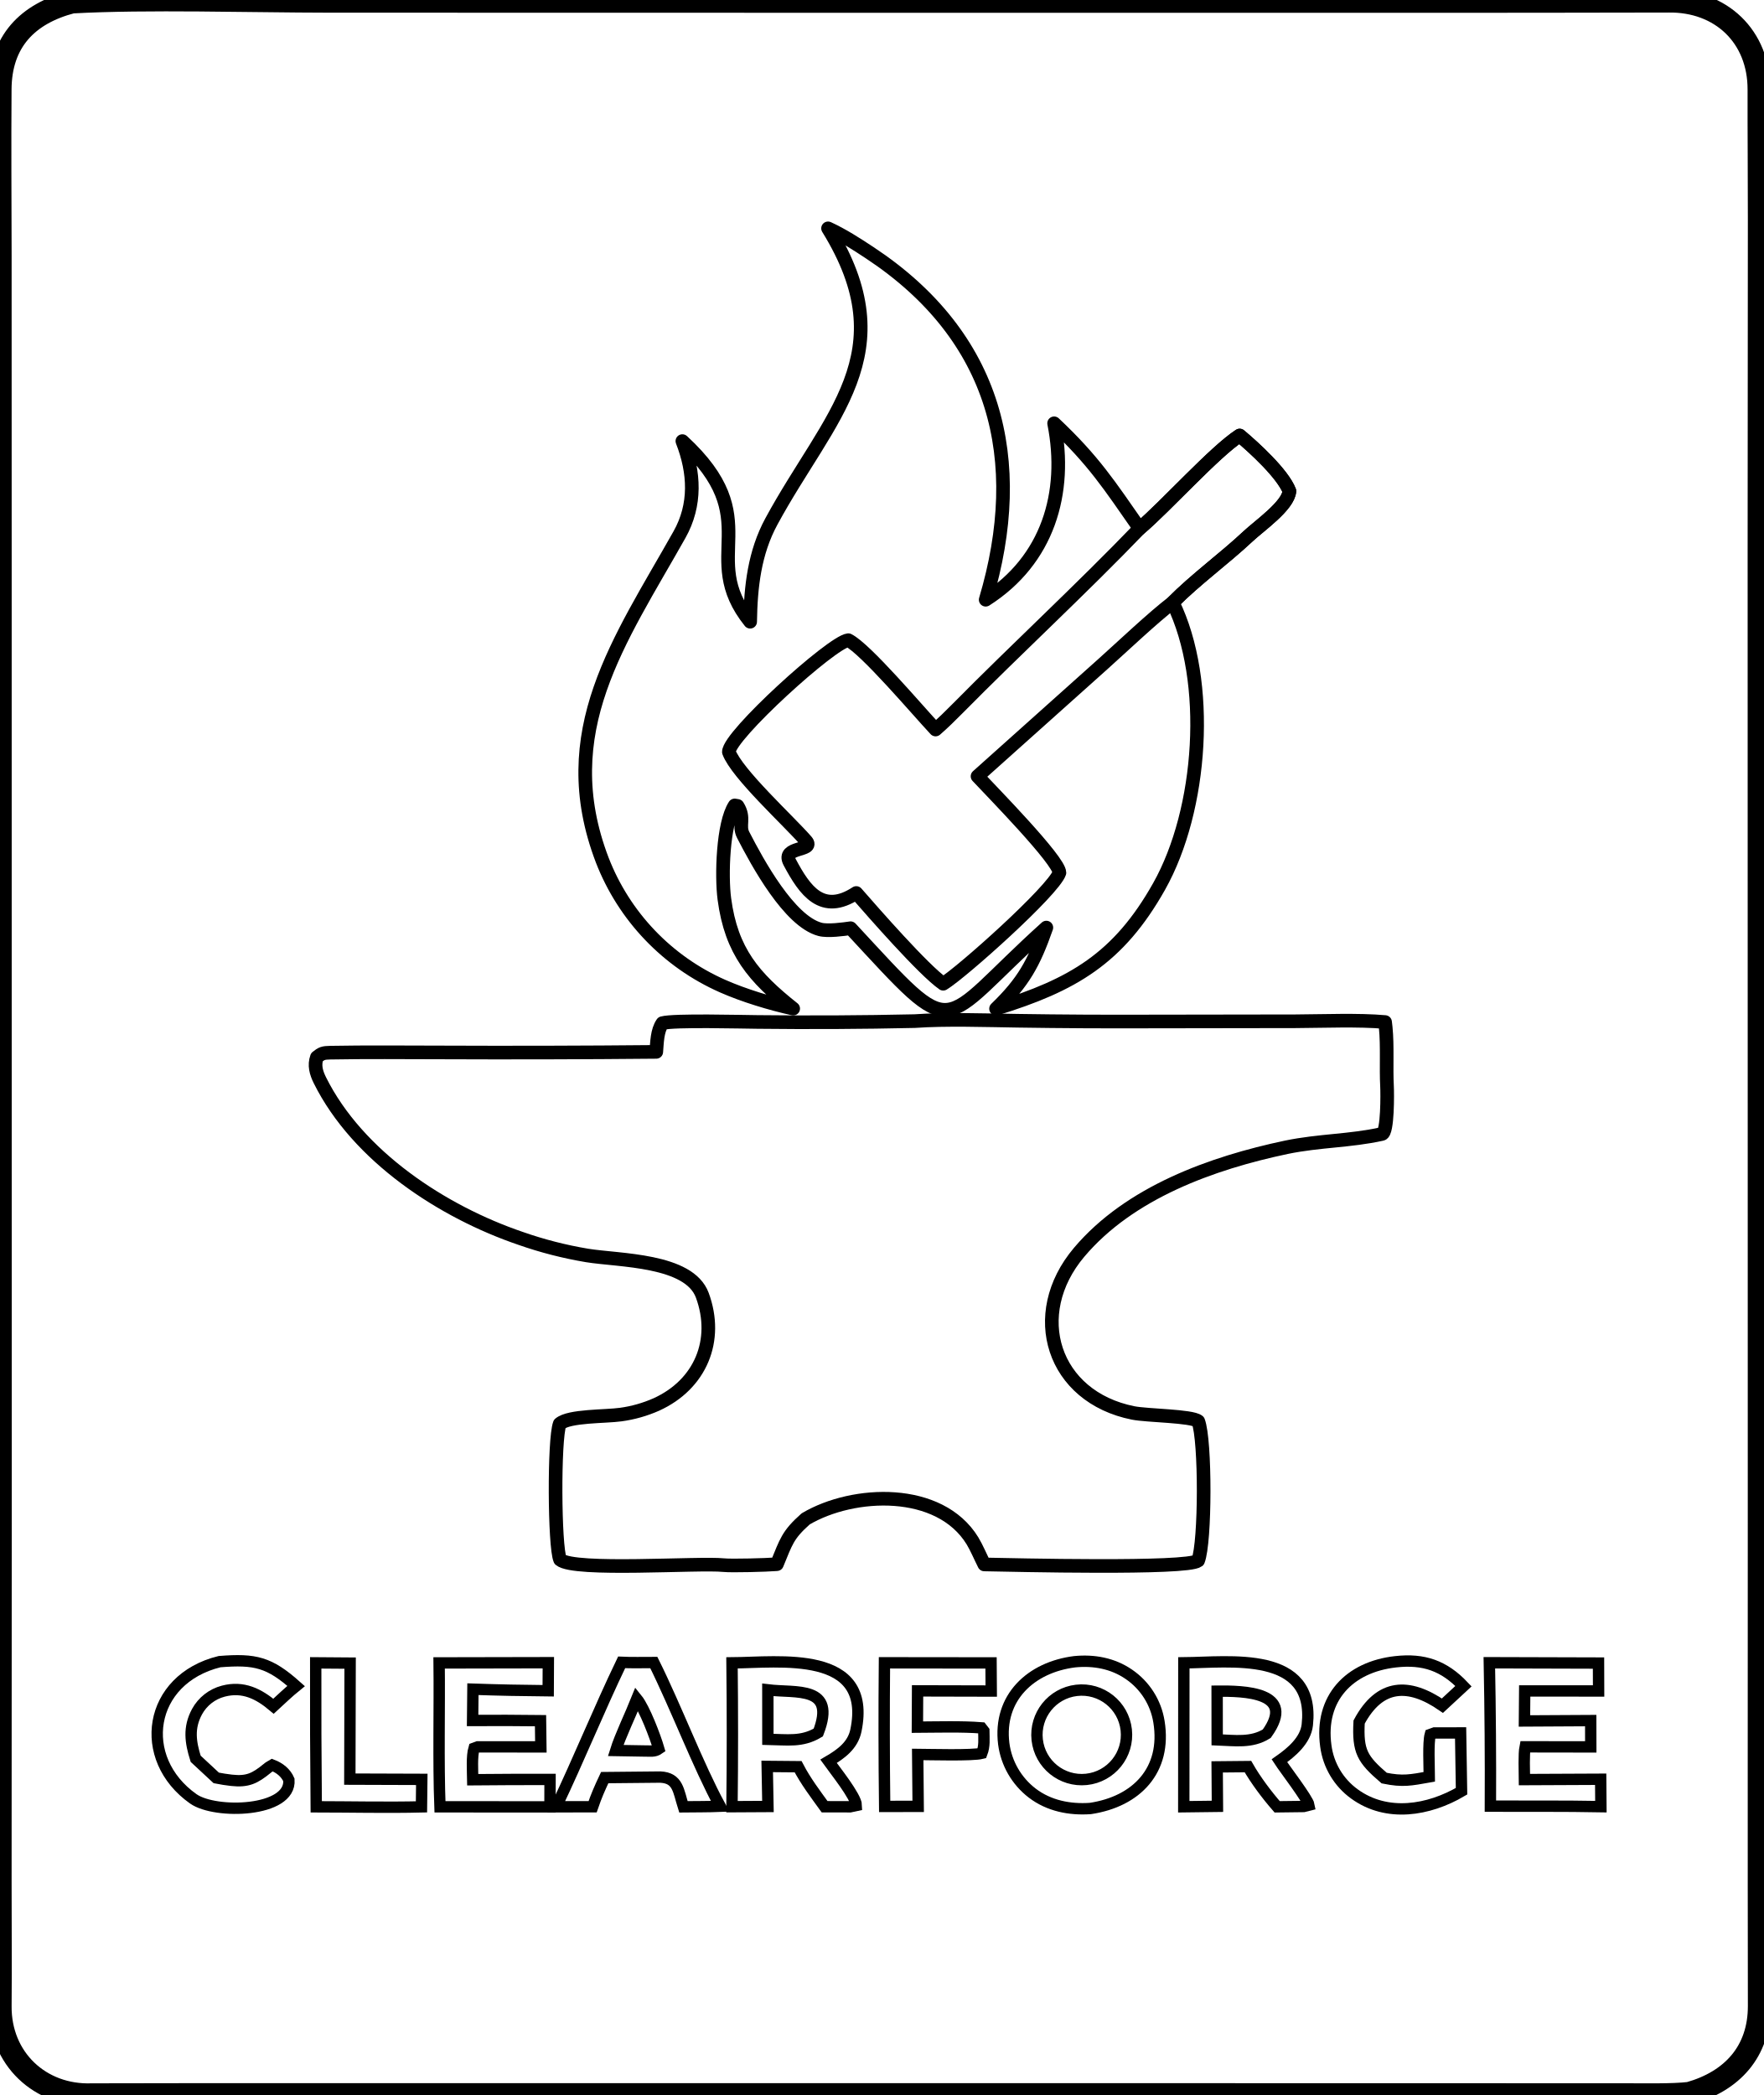
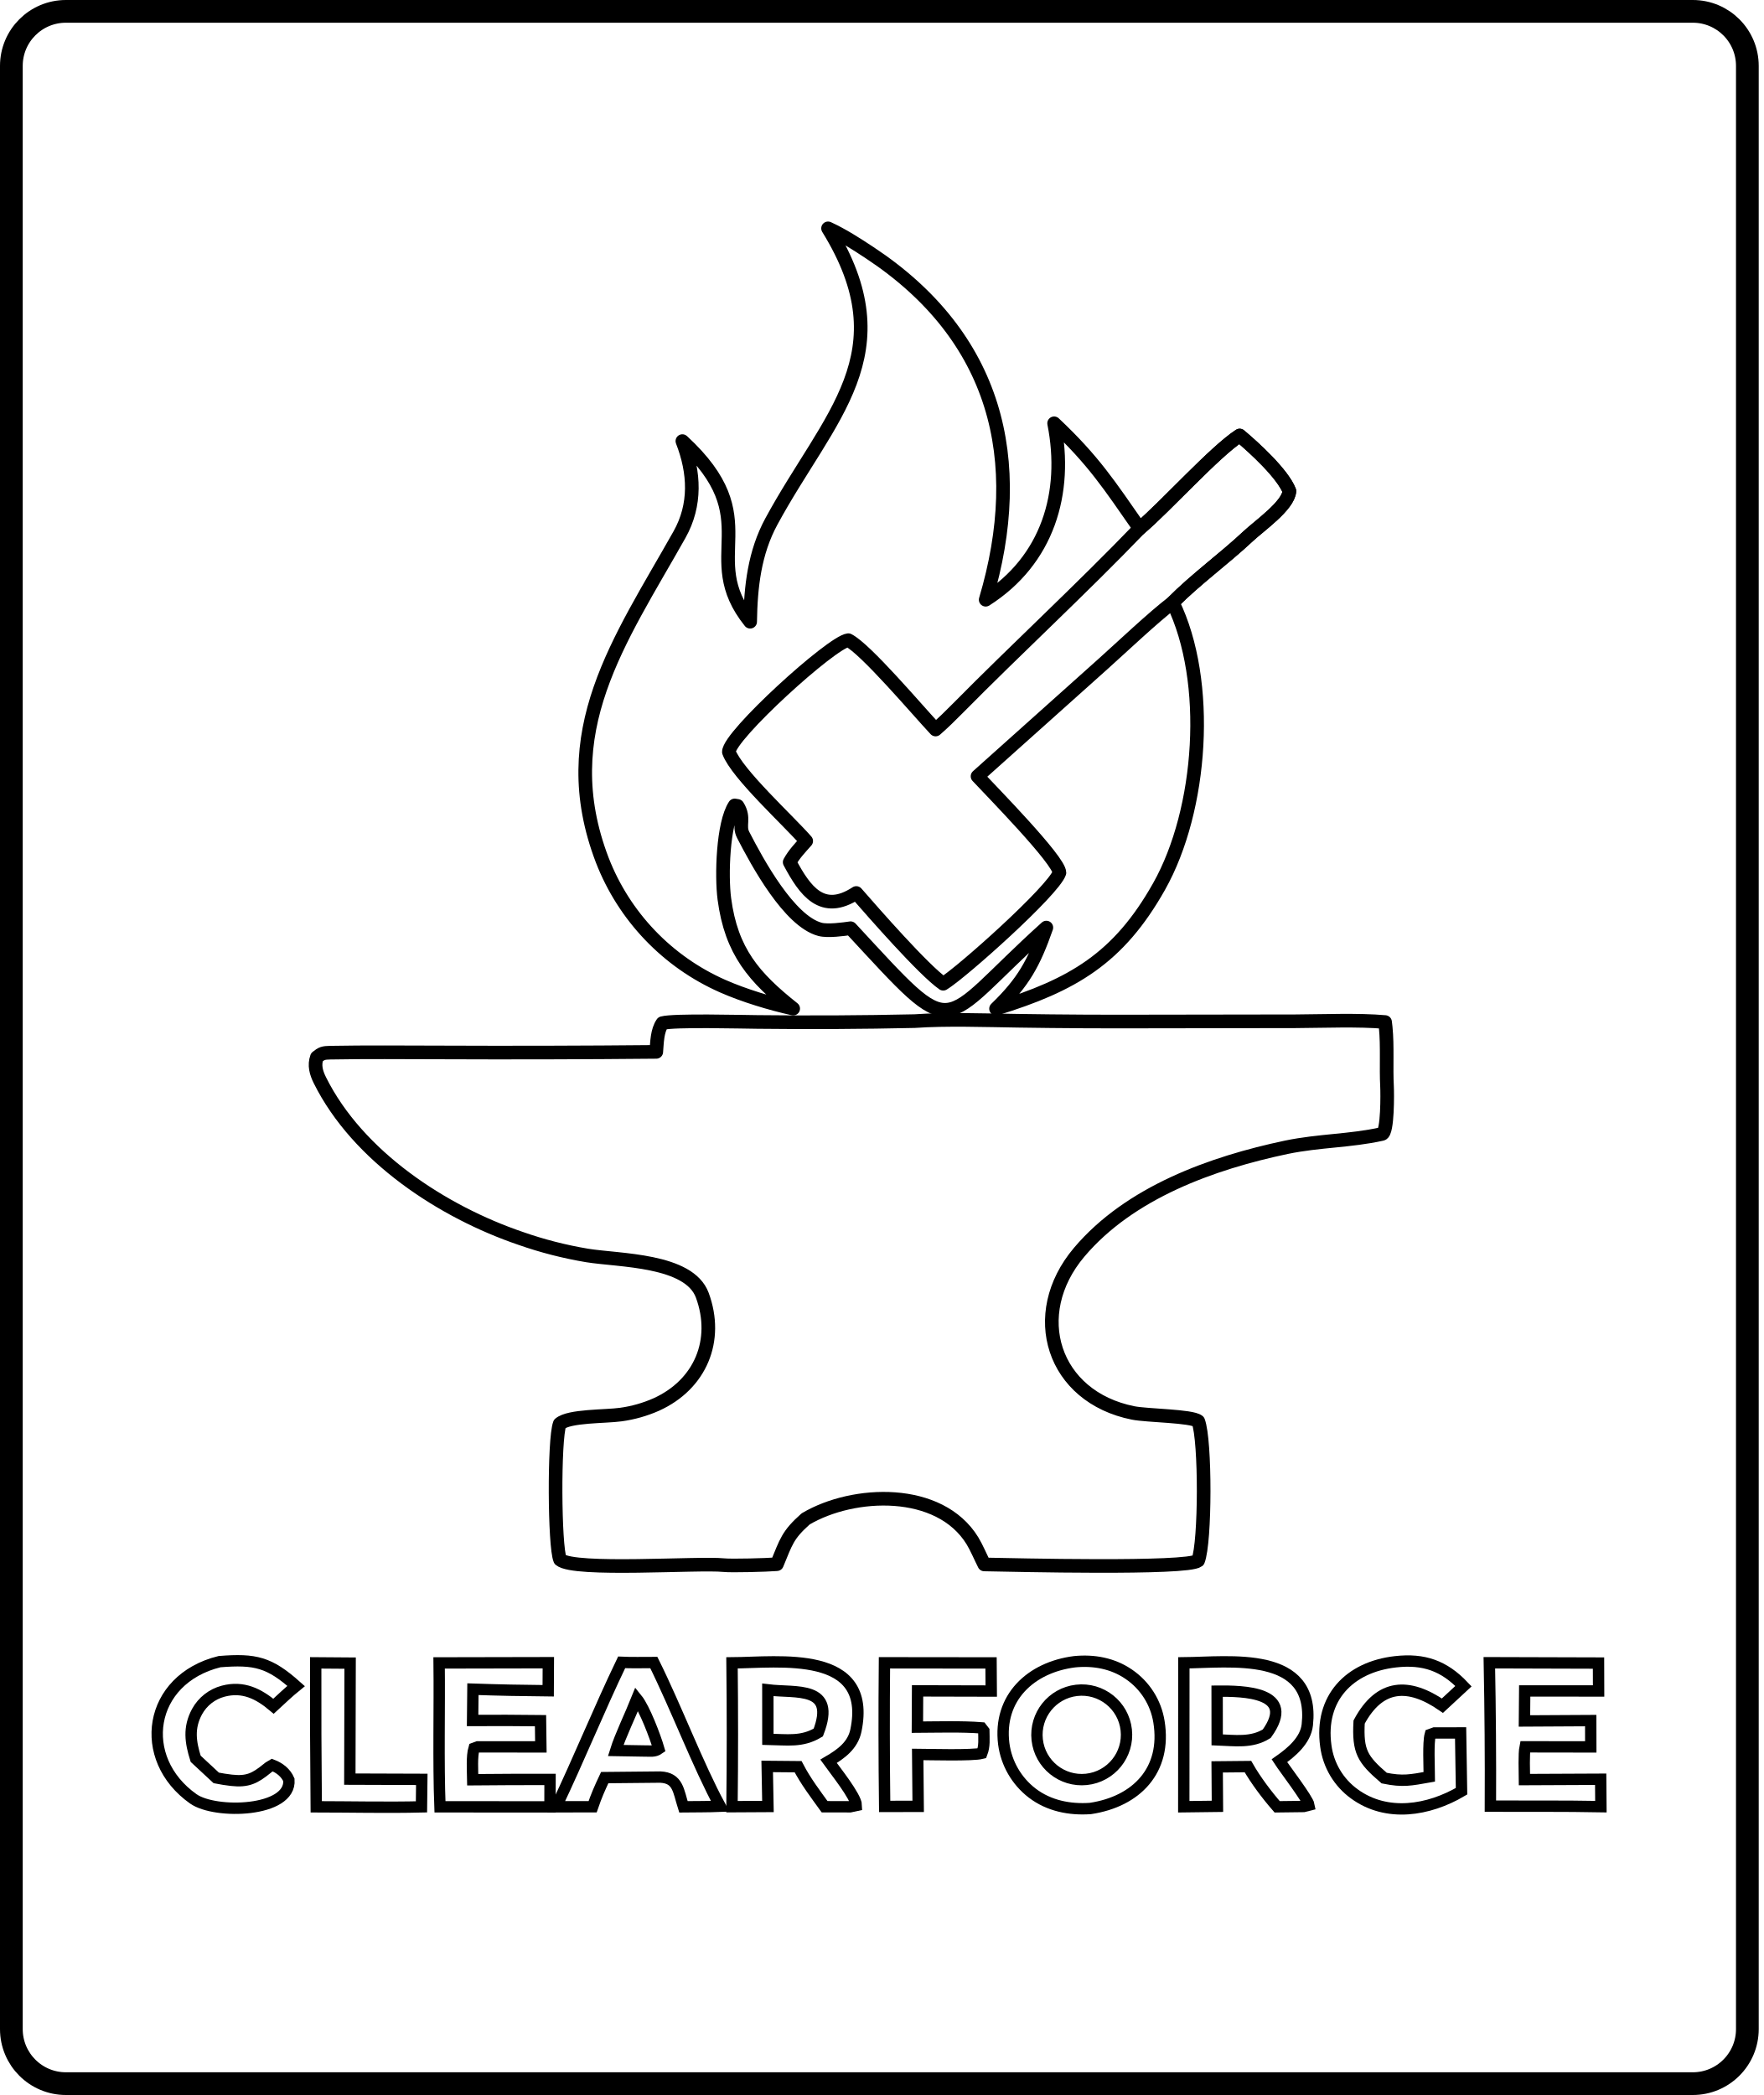
<svg xmlns="http://www.w3.org/2000/svg" width="388" height="461" viewBox="0 0 388 461">
  <g fill="none" stroke-linejoin="miter" stroke-miterlimit="2" stroke-linecap="round" stroke="#000000" stroke-width="5">
-     <path d="M15.827 0.46C32.296 -0.456 55.211 0.276 72.303 0.291L175.85 0.311L307.773 0.314C327.552 0.324 347.291 0.306 367.117 0.26C378.692 0.072 387.079 8.034 387.048 19.706C387.026 29.188 387.119 38.973 387.11 48.546L387.061 120.961L387.092 335.172C387.097 370.579 387.053 405.986 387.114 441.393C387.132 451.469 381.14 457.96 371.737 460.614C368.119 461.063 361.394 460.913 357.639 460.918L333.295 460.913L252.934 460.896L97.261 460.9C71.58 460.904 45.988 460.869 20.214 460.931C8.802 461.34 -0.049 452.986 0.055 441.445C0.135 432.459 0.046 422.997 0.053 413.83L0.083 337.928L0.069 122.141L0.056 56.143C0.034 43.967 -0.049 31.784 0.042 19.61C0.121 9.124 6.025 3.018 15.827 0.46Z" />
+     <path d="M14.5,2.5 L372.5,2.5 A12,12 0 0 1 384.5,14.5 L384.5,446.5 A12,12 0 0 1 372.5,458.5 L14.5,458.5 A12,12 0 0 1 2.5,446.5 L2.5,14.5 A12,12 0 0 1 14.5,2.5 Z" />
  </g>
  <g fill="none" stroke-linejoin="round" stroke-linecap="round" stroke="#000000" stroke-width="3">
    <path d="M201.262 224.694C208.143 224.206 217.061 224.514 223.995 224.615C233.656 224.764 243.318 224.817 252.98 224.777L285.07 224.729C291.09 224.698 298.972 224.373 304.782 224.896C304.834 225.292 304.88 225.692 304.92 226.087C305.329 230.218 304.988 234.911 305.21 239.06C305.286 240.479 305.375 249.246 304.105 249.527C296.984 251.105 290.392 250.942 283.071 252.454C266.639 255.922 248.593 262.399 237.469 275.552C225.876 289.267 231.668 307.39 249.343 310.915C252.467 311.539 262.203 311.552 263.674 312.747C265.282 316.948 265.241 339.391 263.64 343.417C261.256 345.319 222.829 344.361 216.587 344.252C215.807 342.709 214.853 340.468 213.989 339.057C206.756 327.249 187.803 328.005 177.285 334.228C173.268 337.792 173 339.273 170.959 344.19L170.693 344.212C168.749 344.375 160.98 344.59 159.25 344.405C153.751 343.83 126.377 345.834 123.243 343.197C122.001 340.31 121.874 316.711 123.162 313.31C125.278 311.504 133.182 311.754 136.612 311.271C139.316 310.902 141.955 310.15 144.449 309.043C154.129 304.639 158.189 294.927 154.537 285.013C151.632 277.13 136.243 277.406 129.182 276.259C124.214 275.429 119.327 274.176 114.575 272.511C97.416 266.671 78.746 254.493 70.393 237.711C69.576 236.067 69.094 234.397 69.731 232.639C70.76 231.796 71.145 231.664 72.675 231.637C80.594 231.492 88.715 231.571 96.618 231.585C112.548 231.655 128.479 231.615 144.409 231.462C144.59 229.343 144.592 226.83 145.763 225.138C148.251 224.443 163.389 224.857 166.659 224.879C178.194 225.01 189.73 224.949 201.262 224.694Z" />
    <path d="M182.21 50.248C185.44 51.737 188.428 53.668 191.389 55.624C219.206 74 226.066 101.135 216.897 131.968C230.497 123.295 234.996 108.535 231.956 93.147C240.693 101.389 244.028 106.614 250.775 116.286C256.688 111.249 267.185 99.499 272.781 95.835C275.982 98.516 282.269 104.261 283.73 108.064C283.487 111.283 277.126 115.677 274.631 118.016C269.378 122.939 263.093 127.487 258.052 132.579C266.552 149.942 264.528 178.217 255.065 195.041C246.117 210.95 236.018 216.759 219.176 221.961C225.195 216.141 227.508 211.945 230.246 204.113C205.769 226.135 211.222 230.205 187.169 204.254C185.666 204.469 182.167 204.963 180.44 204.502C173.664 202.694 166.677 189.835 163.529 183.712C162.445 181.604 164.014 180.046 162.297 177.341L161.665 177.235C159.058 181.236 158.725 192.737 159.393 197.796C160.921 209.379 165.916 215.083 174.538 221.939C169.548 220.827 163.674 219.053 159.023 216.996C146.853 211.629 137.316 201.646 132.515 189.244C121.725 161.004 136.412 140.947 149.522 117.638C153.198 111.102 152.861 103.991 150.154 97.062C168.977 114.41 153.452 122.322 165.069 136.808C165.181 129.117 166.027 121.597 169.74 114.748C182.358 91.47 199.214 77.787 182.21 50.248Z" />
-     <path d="M250.775 116.286C256.688 111.249 267.185 99.499 272.781 95.835C275.982 98.516 282.269 104.261 283.73 108.064C283.487 111.283 277.126 115.677 274.631 118.016C269.378 122.939 263.093 127.487 258.052 132.579C253.849 135.763 246.768 142.478 242.67 146.147L215.103 170.821C218.153 174.108 233.105 189.298 233.124 192.043C231.796 195.975 211.565 214.045 207.55 216.467C203.174 213.393 192.341 200.984 188.421 196.5C180.914 201.417 177.103 195.997 173.767 189.721C171.890 186.189 179.368 187.331 177.402 185.065C173.654 180.744 162.134 170.243 160.387 165.47C160.358 161.897 182.983 141.31 186.659 140.87C190.475 142.757 201.974 156.382 205.87 160.526C207.513 159.104 209.232 157.41 210.763 155.86C223.898 142.567 237.837 129.736 250.775 116.286Z" />
+     <path d="M250.775 116.286C256.688 111.249 267.185 99.499 272.781 95.835C275.982 98.516 282.269 104.261 283.73 108.064C283.487 111.283 277.126 115.677 274.631 118.016C269.378 122.939 263.093 127.487 258.052 132.579C253.849 135.763 246.768 142.478 242.67 146.147L215.103 170.821C218.153 174.108 233.105 189.298 233.124 192.043C231.796 195.975 211.565 214.045 207.55 216.467C203.174 213.393 192.341 200.984 188.421 196.5C180.914 201.417 177.103 195.997 173.767 189.721C174.733 187.946 176.064 186.581 177.402 185.065C173.654 180.744 162.134 170.243 160.387 165.47C160.358 161.897 182.983 141.31 186.659 140.87C190.475 142.757 201.974 156.382 205.87 160.526C207.513 159.104 209.232 157.41 210.763 155.86C223.898 142.567 237.837 129.736 250.775 116.286Z" />
  </g>
  <g fill="none" stroke-linejoin="miter" stroke-miterlimit="2" stroke-linecap="round" stroke="#000000" stroke-width="2.5">
    <path d="M236.458 365.662C240.689 365.244 244.871 365.996 248.409 368.435C251.958 370.856 254.352 374.631 255.029 378.876C256.749 389.511 250.103 396.428 239.936 397.953C235.389 398.278 230.809 397.373 227.133 394.564C223.687 391.919 221.434 388.012 220.87 383.706C219.61 373.532 226.874 366.866 236.458 365.662Z M236.882 371.959C242.315 371.322 247.228 375.229 247.829 380.665C248.431 386.096 244.49 390.983 239.049 391.55C233.659 392.108 228.829 388.214 228.233 382.831C227.637 377.443 231.501 372.592 236.882 371.959Z" fill-rule="evenodd" />
    <path d="M161.076 365.908C171.418 365.846 192.043 362.867 188.343 380.788C187.664 384.079 185.075 385.956 182.316 387.573C183.67 389.471 188.403 395.364 188.439 397.285L187.069 397.579L181.449 397.566C179.339 394.639 177.297 391.967 175.623 388.759L168.82 388.698L168.984 397.513L161.071 397.557C161.191 387.006 161.193 376.455 161.076 365.908Z M168.962 371.854C175.227 372.623 184.077 370.808 180.063 381.232C176.449 383.394 173.243 382.809 168.969 382.73L168.962 371.854Z" fill-rule="evenodd" />
    <path d="M260.503 365.899C270.517 365.824 289.464 363.06 287.67 379.54C287.297 382.967 284.178 385.591 281.525 387.45C282.639 389.168 287.797 395.896 288.035 397.214L286.857 397.513L281.037 397.584C278.746 394.956 276.334 391.748 274.604 388.733L267.834 388.799L267.892 397.478L260.485 397.57L260.503 365.899Z M267.825 372.135C273.616 372.082 285.415 372.258 278.743 381.5C275.407 383.583 271.759 382.989 267.837 382.844L267.825 372.135Z" fill-rule="evenodd" />
    <path d="M136.789 365.798C138.931 365.903 141.678 365.829 143.87 365.833C148.833 375.831 153.629 388.553 158.473 397.469C155.857 397.575 153.02 397.553 150.384 397.584C149.264 394.064 149.237 391.233 145.308 391.04L133.064 391.159C131.952 393.532 131.252 395.105 130.404 397.575L122.386 397.579C127.402 387.063 131.836 376.094 136.789 365.798Z M140.141 373.827C141.819 375.892 144.206 382.198 144.969 384.835C144.003 385.507 143.159 385.279 141.791 385.301L135.477 385.195C136.457 382.049 138.806 377.175 140.141 373.827Z" fill-rule="evenodd" />
    <path d="M327.725 365.881L351.749 365.952L351.767 372.095L335.506 372.087L335.449 378.692L350.03 378.612L350.043 384.404L335.598 384.382C335.282 385.903 335.436 389.862 335.449 391.594L352.224 391.519L352.272 397.548C344.258 397.395 335.994 397.469 327.957 397.443C328.006 386.923 327.928 376.398 327.725 365.881Z" />
    <path d="M96.628 365.921L120.66 365.873L120.629 372.051C115.106 372.007 109.584 371.893 104.065 371.704L103.994 378.586C108.976 378.555 113.959 378.568 118.941 378.63L119.014 384.4L105.113 384.396L104.309 384.694C103.784 386.448 103.993 389.656 104.025 391.625C109.695 391.572 115.365 391.55 121.035 391.559L121.022 397.601L96.812 397.584C96.43 387.555 96.745 376.151 96.628 365.921Z" />
    <path d="M307.075 365.671C313.313 364.963 317.779 366.554 322.034 371.036L317.399 375.33C309.979 370.219 303.612 370.443 299.069 378.933C298.741 385.398 299.747 387.107 304.582 391.264C308.713 392.108 310.413 391.708 314.51 390.987C314.504 388.755 314.23 383.46 314.724 381.675L315.652 381.337L321.401 381.328L321.606 394.156C314.398 398.405 305.179 399.957 298.025 394.745C294.567 392.24 292.295 388.421 291.741 384.189C290.297 373.669 296.917 366.809 307.075 365.671Z" />
    <path d="M48.315 365.64C56.192 365.011 59.273 365.763 65.16 371.001C63.503 372.341 61.773 373.998 60.186 375.457C56.91 372.706 53.509 370.984 49.129 372.135C46.668 372.781 44.581 374.411 43.358 376.644C41.437 380.199 41.907 383.363 43.055 387.015L47.586 391.225C48.69 391.444 49.801 391.62 50.918 391.748C54.518 392.152 56.129 391.299 58.754 389.168C59.05 388.878 59.566 388.619 59.929 388.399C61.515 389.01 62.903 390.087 63.575 391.669C64.079 398.775 47.391 399.271 42.523 395.826C30.003 386.971 32.571 369.511 48.315 365.64Z" />
    <path d="M194.619 365.895L218.076 365.921L218.118 372.113L201.908 372.073L201.869 380.058C206.235 380.036 211.713 379.869 215.971 380.212L216.483 380.871C216.503 382.638 216.682 384.194 216.054 385.811C214.063 386.347 204.42 386.074 201.937 386.057L202.041 397.483L194.666 397.5C194.54 386.966 194.524 376.428 194.619 365.895Z" />
    <path d="M69.469 365.908L77.044 365.965L76.98 391.493L92.813 391.546L92.743 397.597C85.304 397.777 77.088 397.592 69.585 397.584C69.483 387.028 69.444 376.468 69.469 365.908Z" />
  </g>
</svg>
